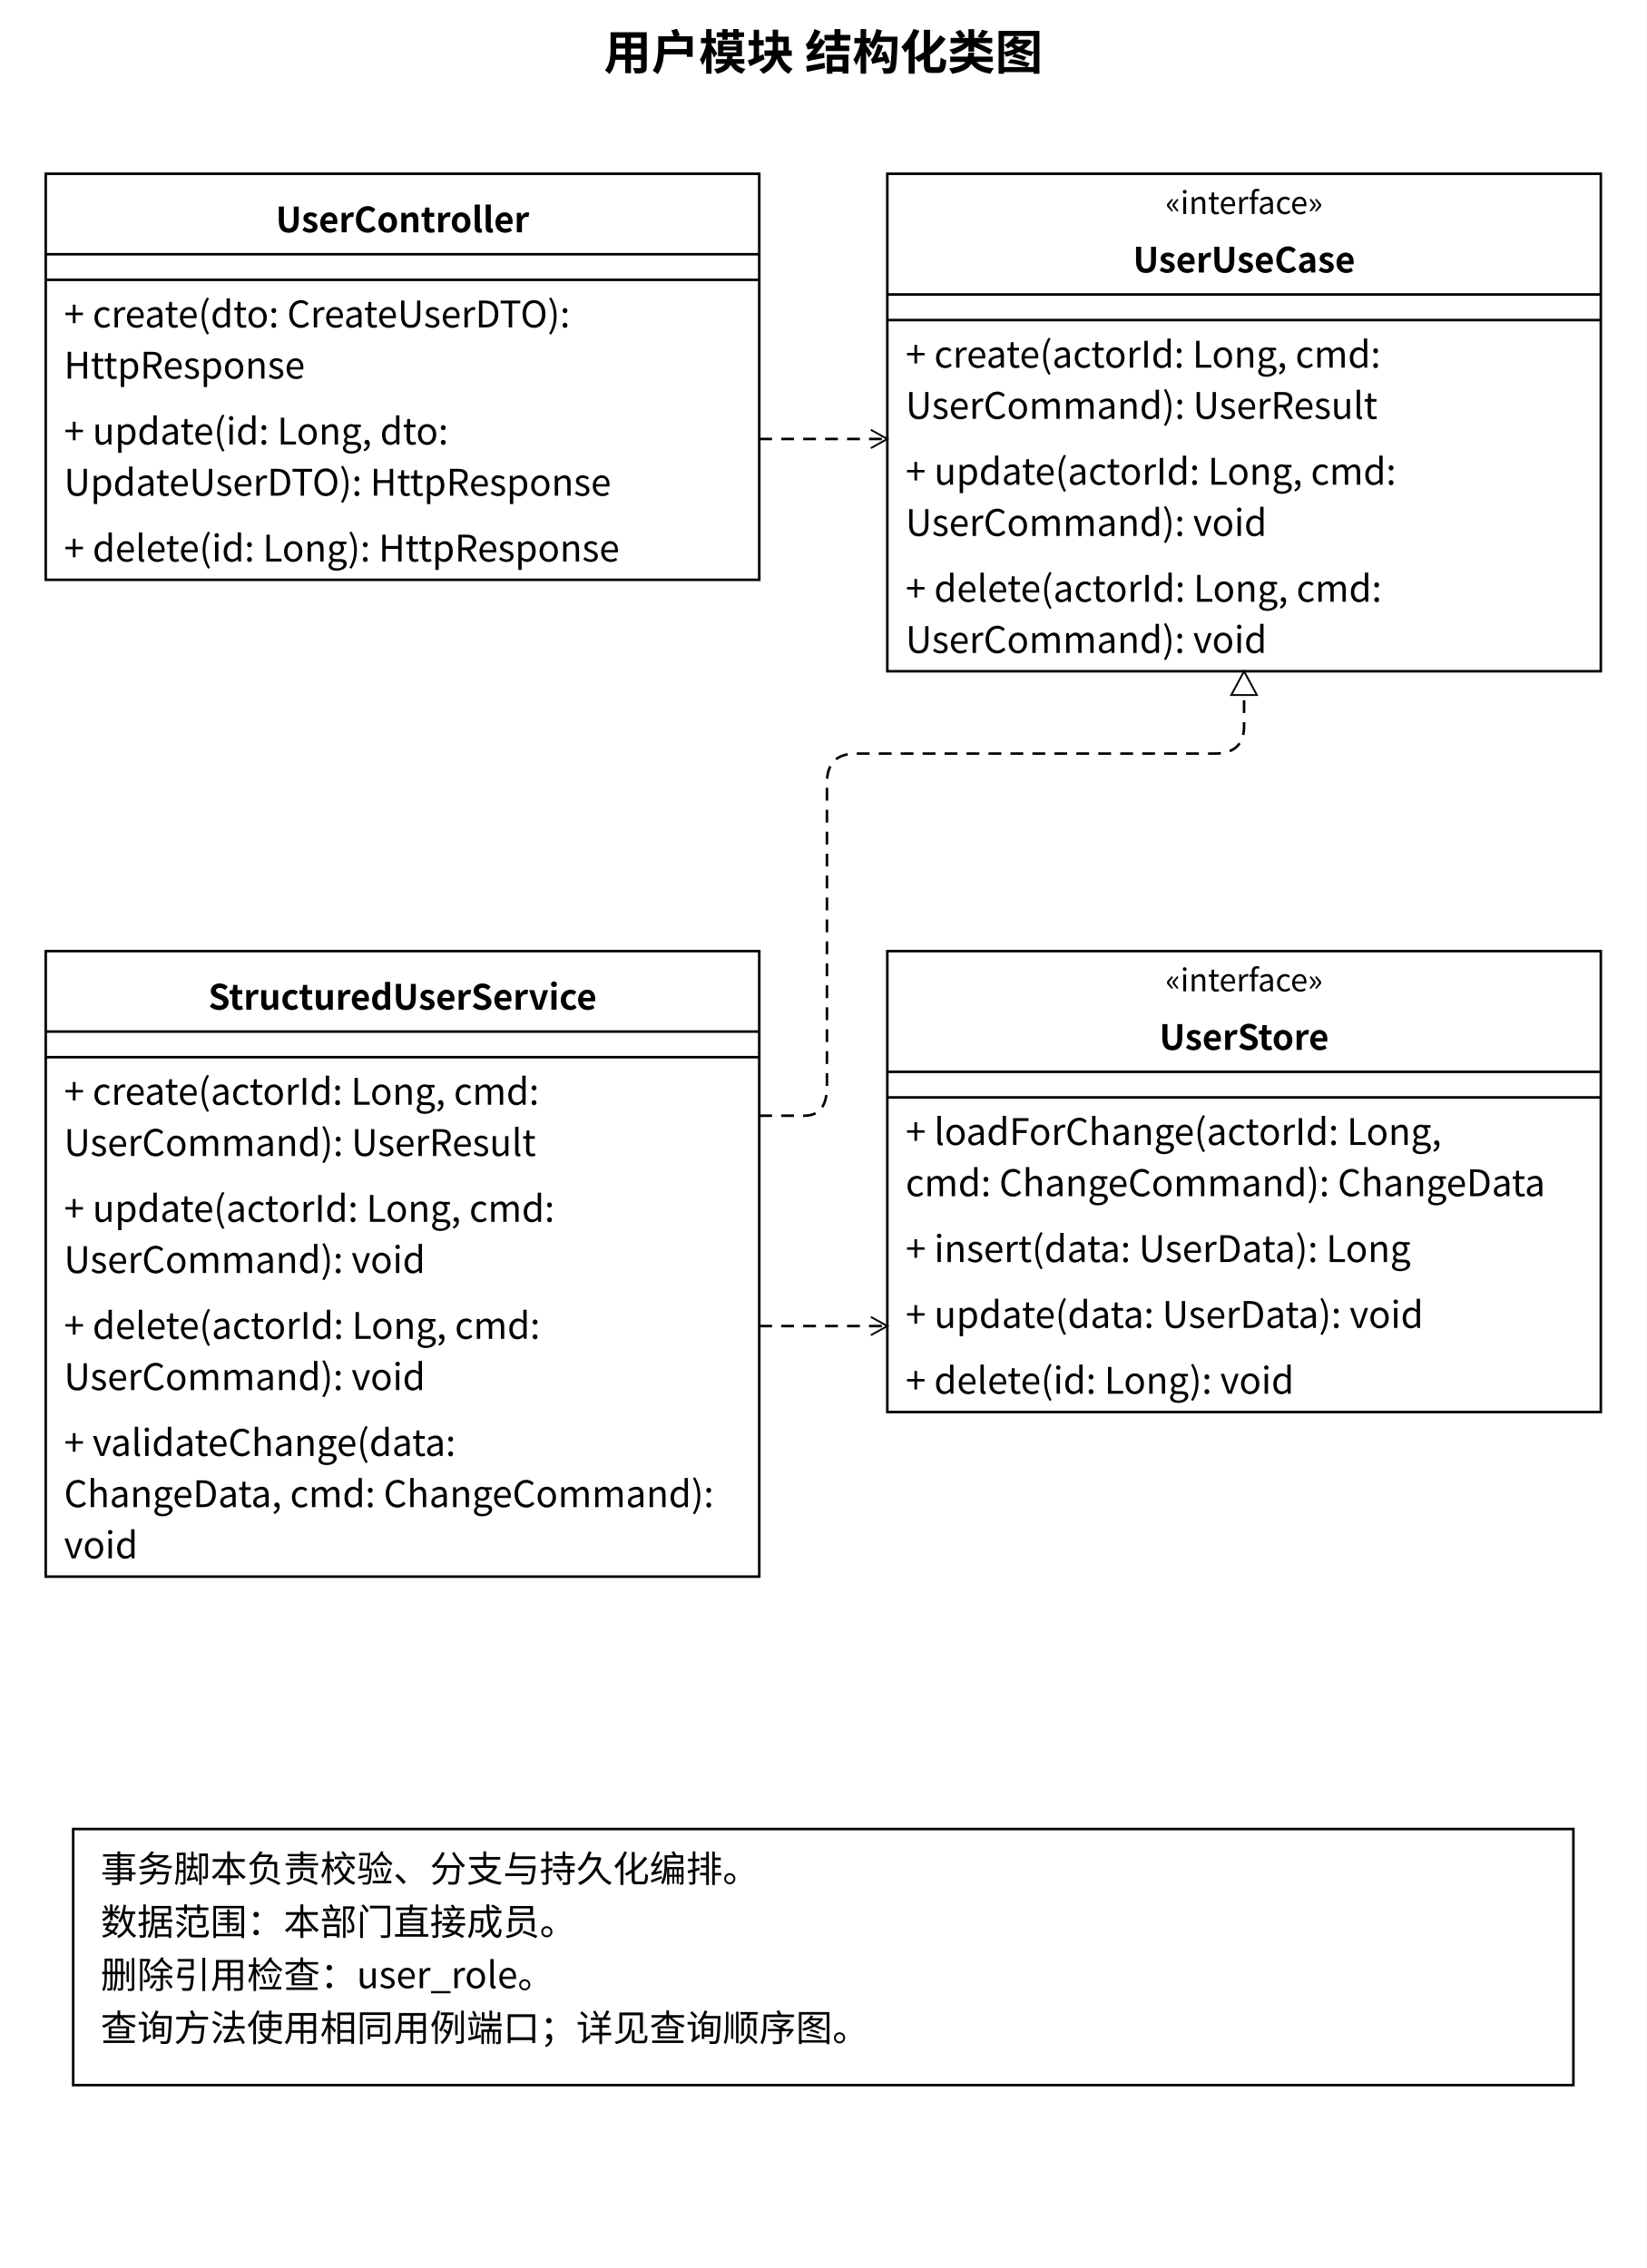
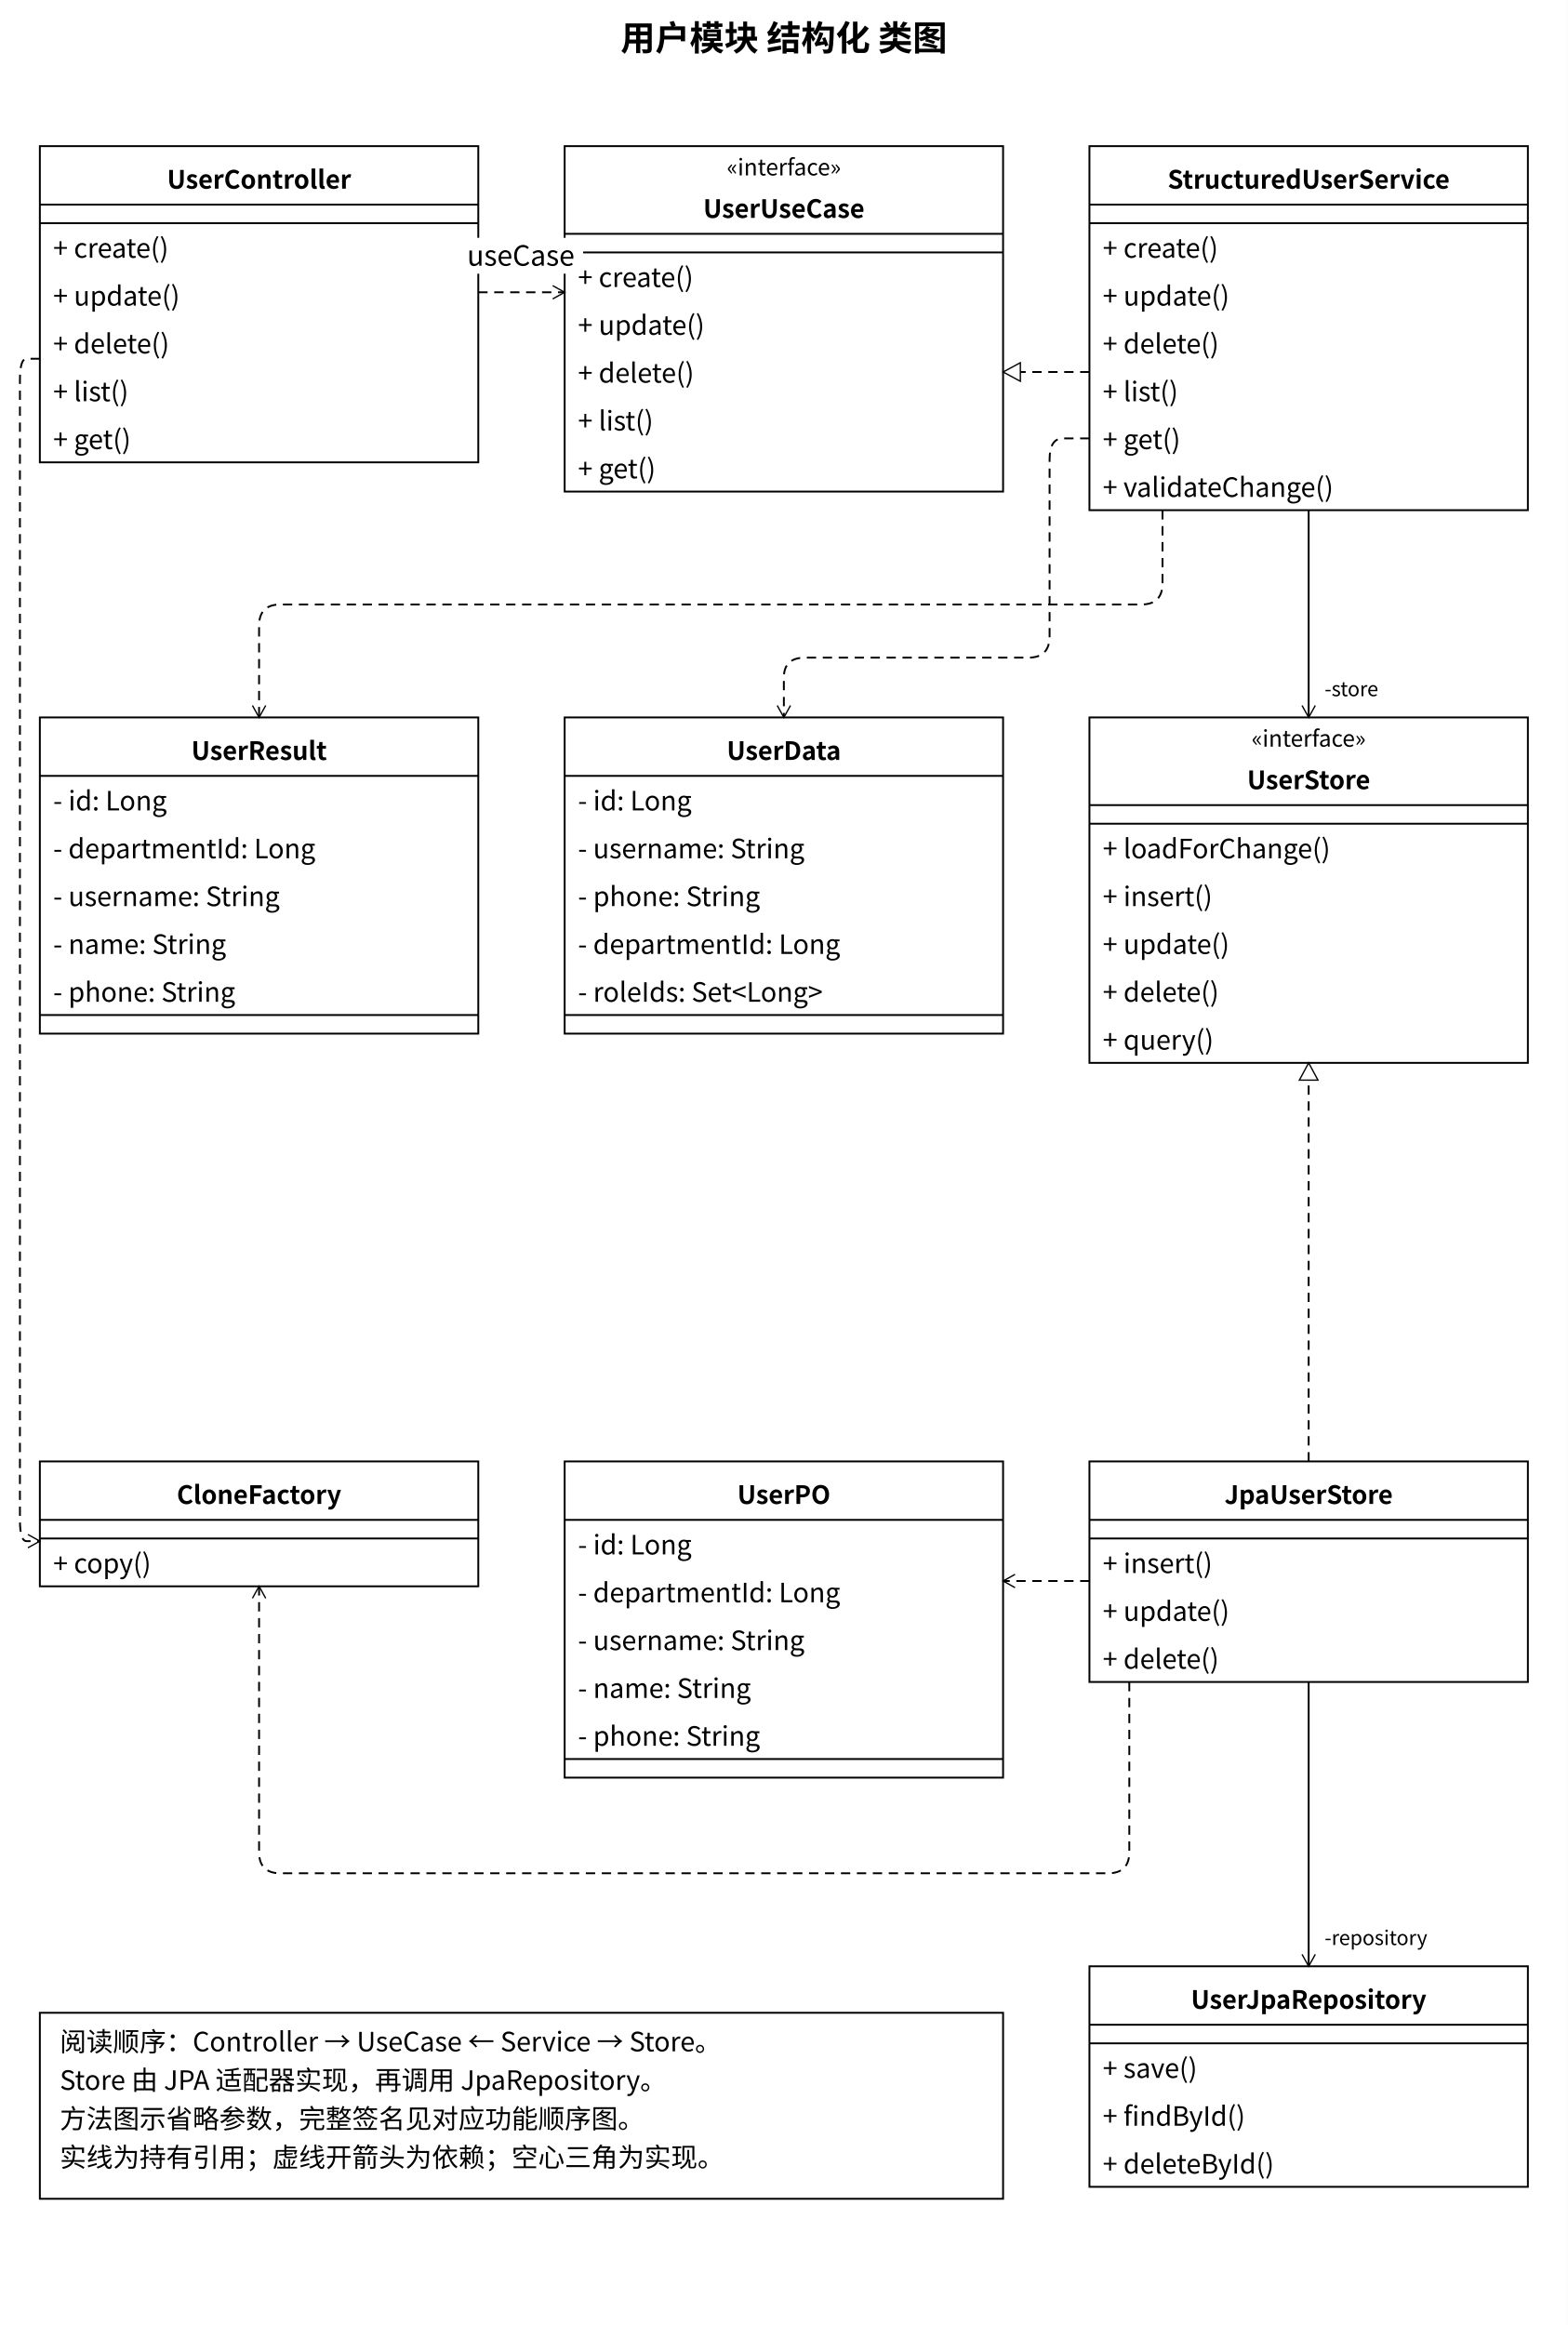
- <svg xmlns="http://www.w3.org/2000/svg" width="900" height="1240" viewBox="0 0 900 1240">
+ <svg xmlns="http://www.w3.org/2000/svg" width="1180" height="1750" viewBox="0 0 1180 1750">
  <style>text{font-family:'PingFang SC','Microsoft YaHei','Noto Sans CJK SC',system-ui,sans-serif;fill:black}</style>
  <defs>
    <marker id="open" markerWidth="12" markerHeight="12" refX="10" refY="6" orient="auto" markerUnits="userSpaceOnUse">
      <path d="M1,1 L10,6 L1,11" fill="none" stroke="black" />
    </marker>
    <marker id="filled" markerWidth="12" markerHeight="12" refX="10" refY="6" orient="auto" markerUnits="userSpaceOnUse">
      <path d="M1,1 L10,6 L1,11 Z" fill="black" />
    </marker>
    <marker id="triangle" markerWidth="16" markerHeight="16" refX="14" refY="8" orient="auto" markerUnits="userSpaceOnUse">
      <path d="M1,1 L14,8 L1,15 Z" fill="white" stroke="black" />
    </marker>
  </defs>
  <rect width="100%" height="100%" fill="white" />
-   <text x="450.0" y="38" font-size="26" text-anchor="middle" font-weight="600">用户模块 结构化类图</text>
-   <rect x="25" y="95" width="390" height="222" rx="0" fill="white" stroke="black" stroke-width="1.4" />
-   <text x="220.0" y="127" font-size="19" text-anchor="middle" font-weight="600">UserController</text>
-   <path d="M 25,139 L 415,139" fill="none" stroke="black" stroke-width="1.4" />
-   <path d="M 25,153 L 415,153" fill="none" stroke="black" stroke-width="1.4" />
-   <text x="35" y="179" font-size="20" text-anchor="start" font-weight="400">+ create(dto: CreateUserDTO):</text>
-   <text x="35" y="207" font-size="20" text-anchor="start" font-weight="400">HttpResponse</text>
-   <text x="35" y="243" font-size="20" text-anchor="start" font-weight="400">+ update(id: Long, dto:</text>
-   <text x="35" y="271" font-size="20" text-anchor="start" font-weight="400">UpdateUserDTO): HttpResponse</text>
-   <text x="35" y="307" font-size="20" text-anchor="start" font-weight="400">+ delete(id: Long): HttpResponse</text>
-   <rect x="485" y="95" width="390" height="272" rx="0" fill="white" stroke="black" stroke-width="1.4" />
-   <text x="680.0" y="117" font-size="17" text-anchor="middle" font-weight="400">«interface»</text>
-   <text x="680.0" y="149" font-size="19" text-anchor="middle" font-weight="600">UserUseCase</text>
-   <path d="M 485,161 L 875,161" fill="none" stroke="black" stroke-width="1.4" />
-   <path d="M 485,175 L 875,175" fill="none" stroke="black" stroke-width="1.4" />
-   <text x="495" y="201" font-size="20" text-anchor="start" font-weight="400">+ create(actorId:  Long, cmd:</text>
-   <text x="495" y="229" font-size="20" text-anchor="start" font-weight="400">UserCommand): UserResult</text>
-   <text x="495" y="265" font-size="20" text-anchor="start" font-weight="400">+ update(actorId:  Long, cmd:</text>
-   <text x="495" y="293" font-size="20" text-anchor="start" font-weight="400">UserCommand): void</text>
-   <text x="495" y="329" font-size="20" text-anchor="start" font-weight="400">+ delete(actorId:  Long, cmd:</text>
-   <text x="495" y="357" font-size="20" text-anchor="start" font-weight="400">UserCommand): void</text>
-   <rect x="25" y="520" width="390" height="342" rx="0" fill="white" stroke="black" stroke-width="1.4" />
-   <text x="220.0" y="552" font-size="19" text-anchor="middle" font-weight="600">StructuredUserService</text>
-   <path d="M 25,564 L 415,564" fill="none" stroke="black" stroke-width="1.4" />
-   <path d="M 25,578 L 415,578" fill="none" stroke="black" stroke-width="1.4" />
-   <text x="35" y="604" font-size="20" text-anchor="start" font-weight="400">+ create(actorId:  Long, cmd:</text>
-   <text x="35" y="632" font-size="20" text-anchor="start" font-weight="400">UserCommand): UserResult</text>
-   <text x="35" y="668" font-size="20" text-anchor="start" font-weight="400">+ update(actorId:  Long, cmd:</text>
-   <text x="35" y="696" font-size="20" text-anchor="start" font-weight="400">UserCommand): void</text>
-   <text x="35" y="732" font-size="20" text-anchor="start" font-weight="400">+ delete(actorId:  Long, cmd:</text>
-   <text x="35" y="760" font-size="20" text-anchor="start" font-weight="400">UserCommand): void</text>
-   <text x="35" y="796" font-size="20" text-anchor="start" font-weight="400">+ validateChange(data:</text>
-   <text x="35" y="824" font-size="20" text-anchor="start" font-weight="400">ChangeData, cmd:  ChangeCommand):</text>
-   <text x="35" y="852" font-size="20" text-anchor="start" font-weight="400">void</text>
-   <rect x="485" y="520" width="390" height="252" rx="0" fill="white" stroke="black" stroke-width="1.4" />
-   <text x="680.0" y="542" font-size="17" text-anchor="middle" font-weight="400">«interface»</text>
-   <text x="680.0" y="574" font-size="19" text-anchor="middle" font-weight="600">UserStore</text>
-   <path d="M 485,586 L 875,586" fill="none" stroke="black" stroke-width="1.4" />
-   <path d="M 485,600 L 875,600" fill="none" stroke="black" stroke-width="1.4" />
-   <text x="495" y="626" font-size="20" text-anchor="start" font-weight="400">+ loadForChange(actorId:  Long,</text>
-   <text x="495" y="654" font-size="20" text-anchor="start" font-weight="400">cmd:  ChangeCommand): ChangeData</text>
-   <text x="495" y="690" font-size="20" text-anchor="start" font-weight="400">+ insert(data:  UserData): Long</text>
-   <text x="495" y="726" font-size="20" text-anchor="start" font-weight="400">+ update(data:  UserData): void</text>
-   <text x="495" y="762" font-size="20" text-anchor="start" font-weight="400">+ delete(id:  Long): void</text>
-   <path d="M 415,240 L 485,240" fill="none" stroke="black" stroke-width="1.4" stroke-dasharray="7 5" marker-end="url(#open)" />
-   <path d="M 415,610 L 439.667,610.0 Q 452,610 452.0,594.0 L 452.0,428.0 Q 452,412 468.0,412.0 L 664.0,412.0 Q 680,412 680.0,397.0 L 680,367" fill="none" stroke="black" stroke-width="1.4" stroke-dasharray="7 5" marker-end="url(#triangle)" />
-   <path d="M 415,725 L 485,725" fill="none" stroke="black" stroke-width="1.4" stroke-dasharray="7 5" marker-end="url(#open)" />
-   <rect x="40" y="1000" width="820" height="140" rx="0" fill="white" stroke="black" stroke-width="1.4" />
-   <text x="55" y="1029" font-size="20" text-anchor="start" font-weight="400">事务脚本负责校验、分支与持久化编排。</text>
-   <text x="55" y="1058" font-size="20" text-anchor="start" font-weight="400">数据范围：本部门直接成员。</text>
-   <text x="55" y="1087" font-size="20" text-anchor="start" font-weight="400">删除引用检查：user_role。</text>
-   <text x="55" y="1116" font-size="20" text-anchor="start" font-weight="400">查询方法使用相同用例端口；详见查询顺序图。</text>
+   <text x="590.0" y="38" font-size="26" text-anchor="middle" font-weight="600">用户模块 结构化 类图</text>
+   <rect x="30" y="110" width="330" height="238" rx="0" fill="white" stroke="black" stroke-width="1.4" />
+   <text x="195.0" y="142" font-size="19" text-anchor="middle" font-weight="600">UserController</text>
+   <path d="M 30,154 L 360,154" fill="none" stroke="black" stroke-width="1.4" />
+   <path d="M 30,168 L 360,168" fill="none" stroke="black" stroke-width="1.4" />
+   <text x="40" y="194" font-size="20" text-anchor="start" font-weight="400">+ create()</text>
+   <text x="40" y="230" font-size="20" text-anchor="start" font-weight="400">+ update()</text>
+   <text x="40" y="266" font-size="20" text-anchor="start" font-weight="400">+ delete()</text>
+   <text x="40" y="302" font-size="20" text-anchor="start" font-weight="400">+ list()</text>
+   <text x="40" y="338" font-size="20" text-anchor="start" font-weight="400">+ get()</text>
+   <rect x="425" y="110" width="330" height="260" rx="0" fill="white" stroke="black" stroke-width="1.4" />
+   <text x="590.0" y="132" font-size="17" text-anchor="middle" font-weight="400">«interface»</text>
+   <text x="590.0" y="164" font-size="19" text-anchor="middle" font-weight="600">UserUseCase</text>
+   <path d="M 425,176 L 755,176" fill="none" stroke="black" stroke-width="1.4" />
+   <path d="M 425,190 L 755,190" fill="none" stroke="black" stroke-width="1.4" />
+   <text x="435" y="216" font-size="20" text-anchor="start" font-weight="400">+ create()</text>
+   <text x="435" y="252" font-size="20" text-anchor="start" font-weight="400">+ update()</text>
+   <text x="435" y="288" font-size="20" text-anchor="start" font-weight="400">+ delete()</text>
+   <text x="435" y="324" font-size="20" text-anchor="start" font-weight="400">+ list()</text>
+   <text x="435" y="360" font-size="20" text-anchor="start" font-weight="400">+ get()</text>
+   <rect x="820" y="110" width="330" height="274" rx="0" fill="white" stroke="black" stroke-width="1.4" />
+   <text x="985.0" y="142" font-size="19" text-anchor="middle" font-weight="600">StructuredUserService</text>
+   <path d="M 820,154 L 1150,154" fill="none" stroke="black" stroke-width="1.4" />
+   <path d="M 820,168 L 1150,168" fill="none" stroke="black" stroke-width="1.4" />
+   <text x="830" y="194" font-size="20" text-anchor="start" font-weight="400">+ create()</text>
+   <text x="830" y="230" font-size="20" text-anchor="start" font-weight="400">+ update()</text>
+   <text x="830" y="266" font-size="20" text-anchor="start" font-weight="400">+ delete()</text>
+   <text x="830" y="302" font-size="20" text-anchor="start" font-weight="400">+ list()</text>
+   <text x="830" y="338" font-size="20" text-anchor="start" font-weight="400">+ get()</text>
+   <text x="830" y="374" font-size="20" text-anchor="start" font-weight="400">+ validateChange()</text>
+   <path d="M 360,220 L 425,220" fill="none" stroke="black" stroke-width="1.4" stroke-dasharray="7 5" marker-end="url(#open)" />
+   <rect x="345.105" y="179" width="93.79" height="27" fill="white" />
+   <text x="392" y="200" font-size="21" text-anchor="middle" font-weight="400">useCase</text>
+   <path d="M 820,280 L 755,280" fill="none" stroke="black" stroke-width="1.4" stroke-dasharray="7 5" marker-end="url(#triangle)" />
+   <rect x="820" y="540" width="330" height="260" rx="0" fill="white" stroke="black" stroke-width="1.4" />
+   <text x="985.0" y="562" font-size="17" text-anchor="middle" font-weight="400">«interface»</text>
+   <text x="985.0" y="594" font-size="19" text-anchor="middle" font-weight="600">UserStore</text>
+   <path d="M 820,606 L 1150,606" fill="none" stroke="black" stroke-width="1.4" />
+   <path d="M 820,620 L 1150,620" fill="none" stroke="black" stroke-width="1.4" />
+   <text x="830" y="646" font-size="20" text-anchor="start" font-weight="400">+ loadForChange()</text>
+   <text x="830" y="682" font-size="20" text-anchor="start" font-weight="400">+ insert()</text>
+   <text x="830" y="718" font-size="20" text-anchor="start" font-weight="400">+ update()</text>
+   <text x="830" y="754" font-size="20" text-anchor="start" font-weight="400">+ delete()</text>
+   <text x="830" y="790" font-size="20" text-anchor="start" font-weight="400">+ query()</text>
+   <path d="M 985,384 L 985,540" fill="none" stroke="black" stroke-width="1.4" marker-end="url(#open)" />
+   <text x="997" y="524" font-size="15" text-anchor="start" font-weight="400">-store</text>
+   <rect x="30" y="540" width="330" height="238" rx="0" fill="white" stroke="black" stroke-width="1.4" />
+   <text x="195.0" y="572" font-size="19" text-anchor="middle" font-weight="600">UserResult</text>
+   <path d="M 30,584 L 360,584" fill="none" stroke="black" stroke-width="1.4" />
+   <text x="40" y="610" font-size="20" text-anchor="start" font-weight="400">- id: Long</text>
+   <text x="40" y="646" font-size="20" text-anchor="start" font-weight="400">- departmentId: Long</text>
+   <text x="40" y="682" font-size="20" text-anchor="start" font-weight="400">- username: String</text>
+   <text x="40" y="718" font-size="20" text-anchor="start" font-weight="400">- name: String</text>
+   <text x="40" y="754" font-size="20" text-anchor="start" font-weight="400">- phone: String</text>
+   <path d="M 30,764 L 360,764" fill="none" stroke="black" stroke-width="1.4" />
+   <rect x="425" y="540" width="330" height="238" rx="0" fill="white" stroke="black" stroke-width="1.4" />
+   <text x="590.0" y="572" font-size="19" text-anchor="middle" font-weight="600">UserData</text>
+   <path d="M 425,584 L 755,584" fill="none" stroke="black" stroke-width="1.4" />
+   <text x="435" y="610" font-size="20" text-anchor="start" font-weight="400">- id: Long</text>
+   <text x="435" y="646" font-size="20" text-anchor="start" font-weight="400">- username: String</text>
+   <text x="435" y="682" font-size="20" text-anchor="start" font-weight="400">- phone: String</text>
+   <text x="435" y="718" font-size="20" text-anchor="start" font-weight="400">- departmentId: Long</text>
+   <text x="435" y="754" font-size="20" text-anchor="start" font-weight="400">- roleIds: Set&lt;Long&gt;</text>
+   <path d="M 425,764 L 755,764" fill="none" stroke="black" stroke-width="1.4" />
+   <path d="M 820,330 L 800.0,330.0 Q 790,330 790.0,346.0 L 790.0,479.0 Q 790,495 774.0,495.0 L 606.0,495.0 Q 590,495 590.0,510.0 L 590,540" fill="none" stroke="black" stroke-width="1.4" stroke-dasharray="7 5" marker-end="url(#open)" />
+   <path d="M 875,384 L 875.0,439.0 Q 875,455 859.0,455.0 L 211.0,455.0 Q 195,455 195.0,471.0 L 195,540" fill="none" stroke="black" stroke-width="1.4" stroke-dasharray="7 5" marker-end="url(#open)" />
+   <rect x="820" y="1100" width="330" height="166" rx="0" fill="white" stroke="black" stroke-width="1.4" />
+   <text x="985.0" y="1132" font-size="19" text-anchor="middle" font-weight="600">JpaUserStore</text>
+   <path d="M 820,1144 L 1150,1144" fill="none" stroke="black" stroke-width="1.4" />
+   <path d="M 820,1158 L 1150,1158" fill="none" stroke="black" stroke-width="1.4" />
+   <text x="830" y="1184" font-size="20" text-anchor="start" font-weight="400">+ insert()</text>
+   <text x="830" y="1220" font-size="20" text-anchor="start" font-weight="400">+ update()</text>
+   <text x="830" y="1256" font-size="20" text-anchor="start" font-weight="400">+ delete()</text>
+   <path d="M 985,1100 L 985,800" fill="none" stroke="black" stroke-width="1.4" stroke-dasharray="7 5" marker-end="url(#triangle)" />
+   <rect x="425" y="1100" width="330" height="238" rx="0" fill="white" stroke="black" stroke-width="1.4" />
+   <text x="590.0" y="1132" font-size="19" text-anchor="middle" font-weight="600">UserPO</text>
+   <path d="M 425,1144 L 755,1144" fill="none" stroke="black" stroke-width="1.4" />
+   <text x="435" y="1170" font-size="20" text-anchor="start" font-weight="400">- id: Long</text>
+   <text x="435" y="1206" font-size="20" text-anchor="start" font-weight="400">- departmentId: Long</text>
+   <text x="435" y="1242" font-size="20" text-anchor="start" font-weight="400">- username: String</text>
+   <text x="435" y="1278" font-size="20" text-anchor="start" font-weight="400">- name: String</text>
+   <text x="435" y="1314" font-size="20" text-anchor="start" font-weight="400">- phone: String</text>
+   <path d="M 425,1324 L 755,1324" fill="none" stroke="black" stroke-width="1.4" />
+   <rect x="30" y="1100" width="330" height="94" rx="0" fill="white" stroke="black" stroke-width="1.4" />
+   <text x="195.0" y="1132" font-size="19" text-anchor="middle" font-weight="600">CloneFactory</text>
+   <path d="M 30,1144 L 360,1144" fill="none" stroke="black" stroke-width="1.4" />
+   <path d="M 30,1158 L 360,1158" fill="none" stroke="black" stroke-width="1.4" />
+   <text x="40" y="1184" font-size="20" text-anchor="start" font-weight="400">+ copy()</text>
+   <path d="M 820,1190 L 755,1190" fill="none" stroke="black" stroke-width="1.4" stroke-dasharray="7 5" marker-end="url(#open)" />
+   <path d="M 850,1266 L 850.0,1394.0 Q 850,1410 834.0,1410.0 L 211.0,1410.0 Q 195,1410 195.0,1394.0 L 195,1194" fill="none" stroke="black" stroke-width="1.4" stroke-dasharray="7 5" marker-end="url(#open)" />
+   <rect x="820" y="1480" width="330" height="166" rx="0" fill="white" stroke="black" stroke-width="1.4" />
+   <text x="985.0" y="1512" font-size="19" text-anchor="middle" font-weight="600">UserJpaRepository</text>
+   <path d="M 820,1524 L 1150,1524" fill="none" stroke="black" stroke-width="1.4" />
+   <path d="M 820,1538 L 1150,1538" fill="none" stroke="black" stroke-width="1.4" />
+   <text x="830" y="1564" font-size="20" text-anchor="start" font-weight="400">+ save()</text>
+   <text x="830" y="1600" font-size="20" text-anchor="start" font-weight="400">+ findById()</text>
+   <text x="830" y="1636" font-size="20" text-anchor="start" font-weight="400">+ deleteById()</text>
+   <path d="M 985,1266 L 985,1480" fill="none" stroke="black" stroke-width="1.4" marker-end="url(#open)" />
+   <text x="997" y="1464" font-size="15" text-anchor="start" font-weight="400">-repository</text>
+   <path d="M 30,270 L 20.0,270.0 Q 15,270 15.0,286.0 L 15.0,1144.0 Q 15,1160 20.0,1160.0 L 30,1160" fill="none" stroke="black" stroke-width="1.4" stroke-dasharray="7 5" marker-end="url(#open)" />
+   <rect x="30" y="1515" width="725" height="140" rx="0" fill="white" stroke="black" stroke-width="1.4" />
+   <text x="45" y="1544" font-size="20" text-anchor="start" font-weight="400">阅读顺序：Controller → UseCase ← Service → Store。</text>
+   <text x="45" y="1573" font-size="20" text-anchor="start" font-weight="400">Store 由 JPA 适配器实现，再调用 JpaRepository。</text>
+   <text x="45" y="1602" font-size="20" text-anchor="start" font-weight="400">方法图示省略参数，完整签名见对应功能顺序图。</text>
+   <text x="45" y="1631" font-size="20" text-anchor="start" font-weight="400">实线为持有引用；虚线开箭头为依赖；空心三角为实现。</text>
</svg>
